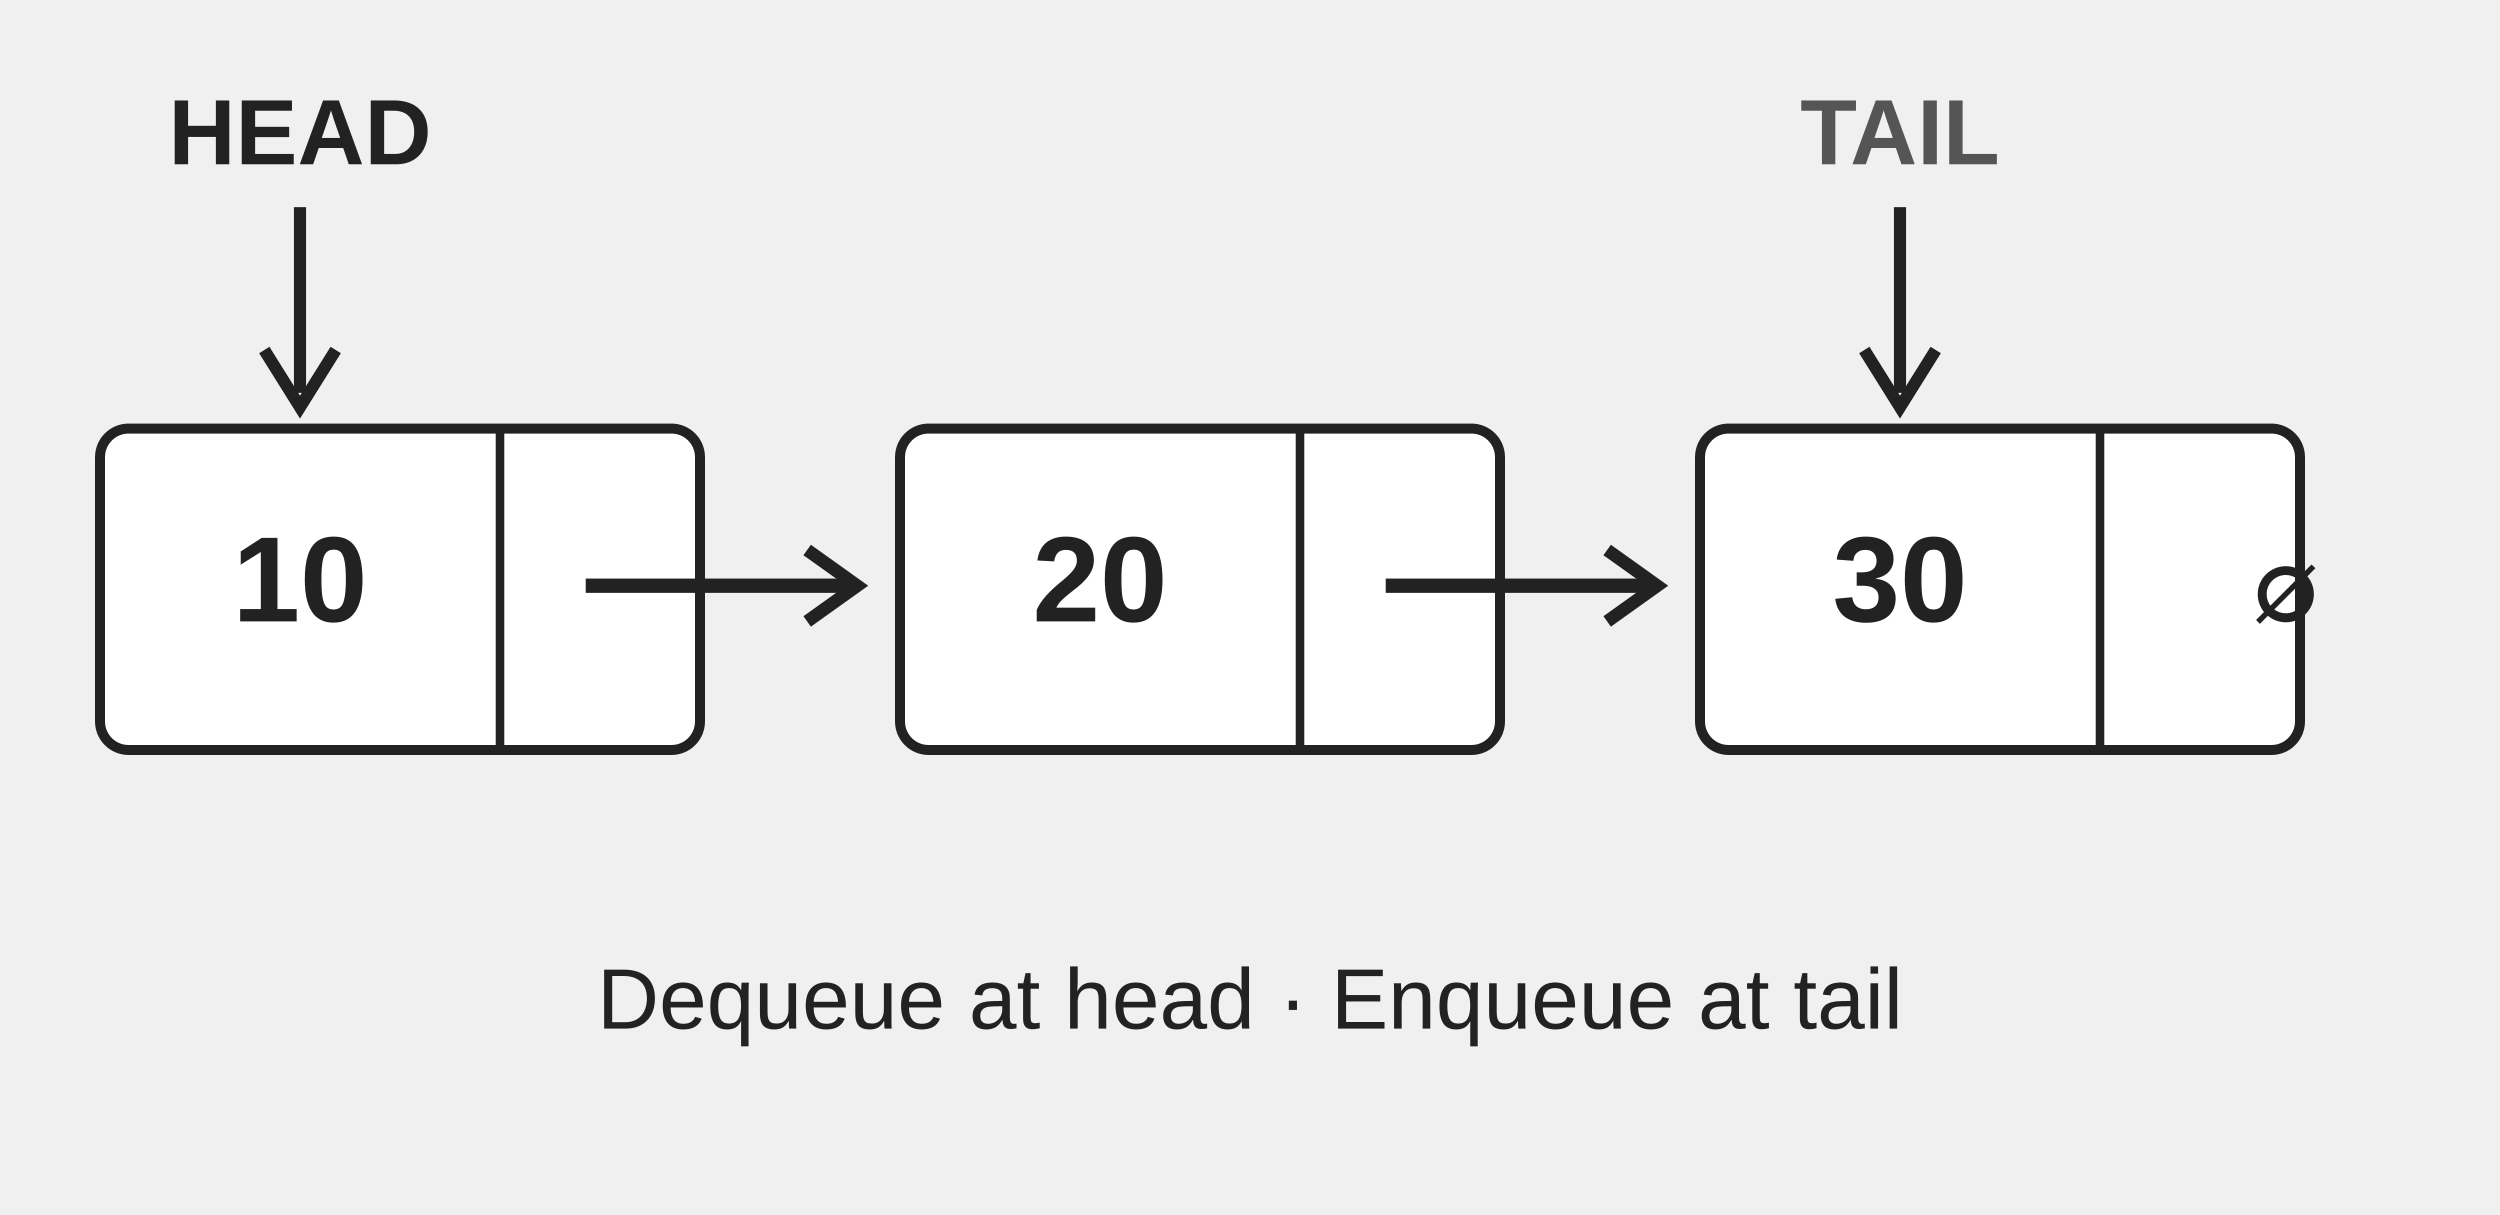
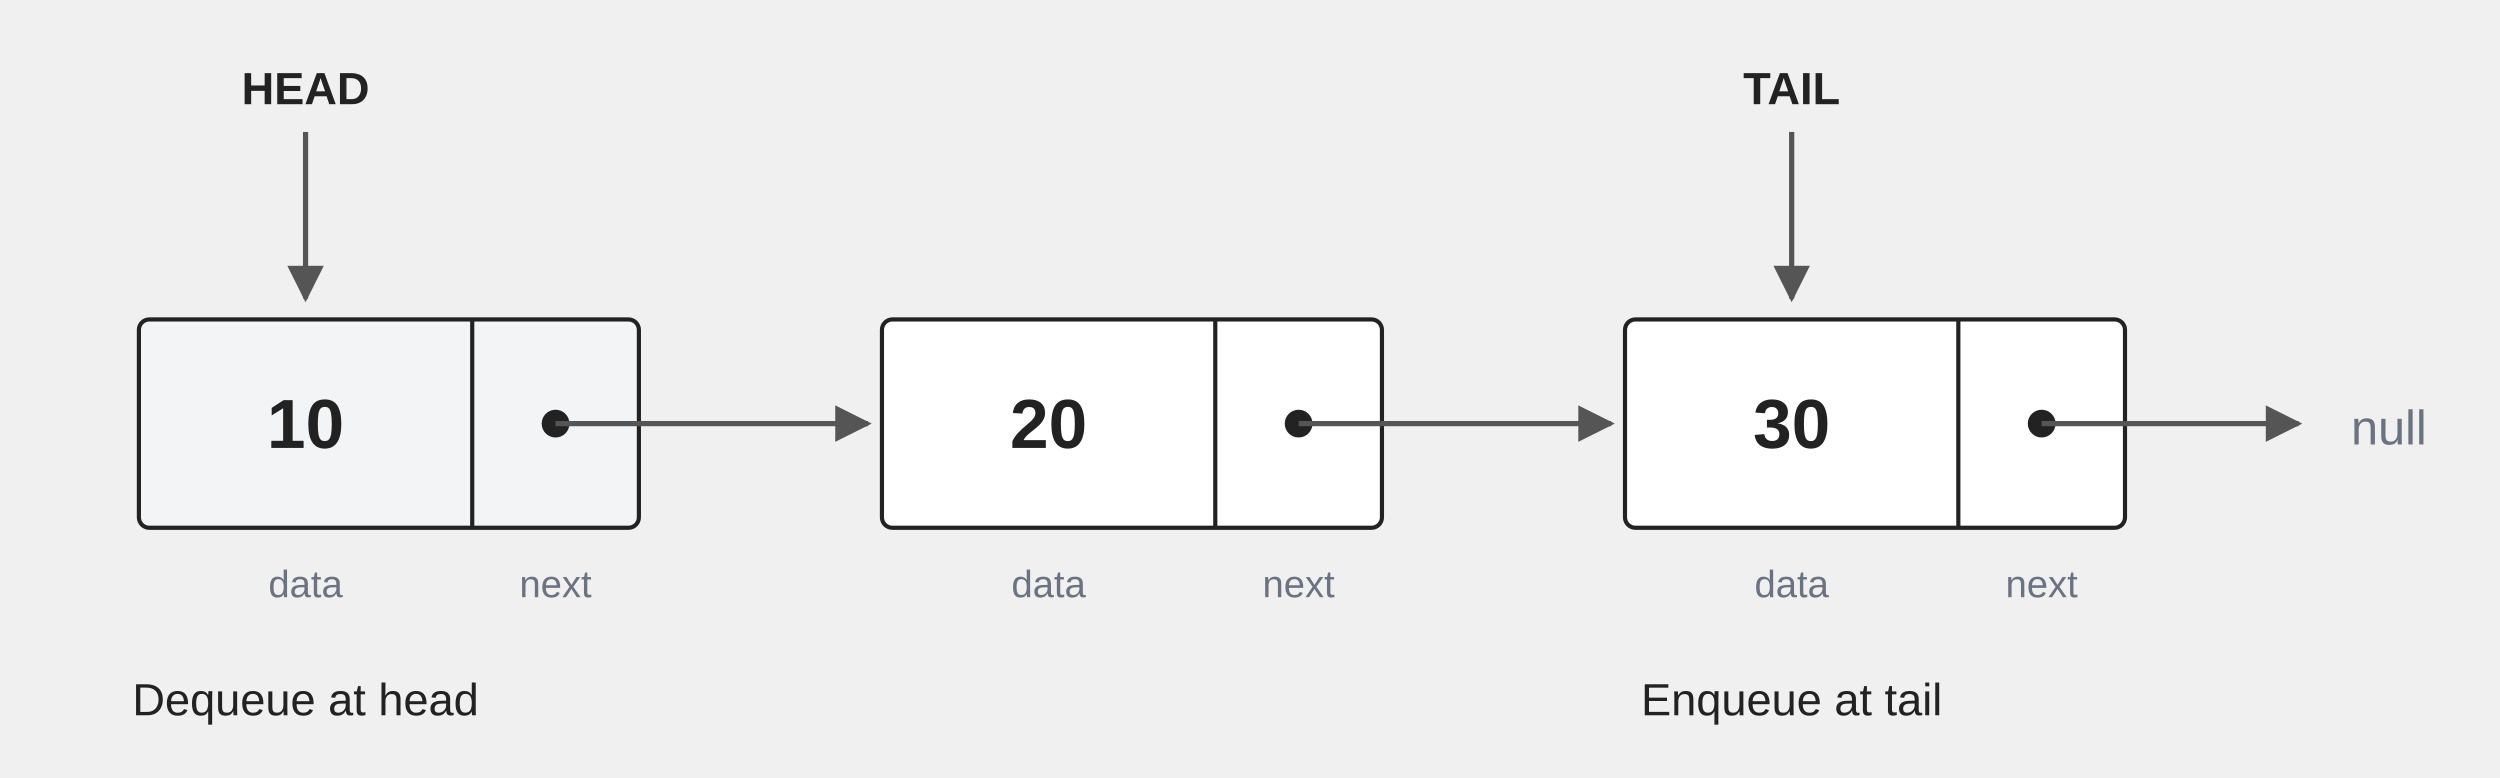
- <svg xmlns="http://www.w3.org/2000/svg" width="350" height="170" font-family="system-ui, -apple-system, 'Segoe UI', Arial, sans-serif" font-weight="400" fill="currentColor" viewBox="0 0 350 170">
-   <rect x="14" y="60" width="84" height="45" rx="4" fill="#FFFFFF" stroke="#222222" stroke-width="1.4" />
-   <path d="M70 60 V105" stroke="#222222" stroke-width="1.2" />
-   <text x="42" y="87" font-size="17" text-anchor="middle" fill="#222222" font-weight="600">10</text>
-   <path d="M82 82 H119" stroke="#222222" stroke-width="2" fill="none" />
-   <path d="M113 77 L120 82 L113 87" stroke="#222222" stroke-width="1.8" fill="none" />
-   <rect x="126" y="60" width="84" height="45" rx="4" fill="#FFFFFF" stroke="#222222" stroke-width="1.4" />
-   <path d="M182 60 V105" stroke="#222222" stroke-width="1.2" />
-   <text x="154" y="87" font-size="17" text-anchor="middle" fill="#222222" font-weight="600">20</text>
-   <path d="M194 82 H231" stroke="#222222" stroke-width="2" fill="none" />
-   <path d="M225 77 L232 82 L225 87" stroke="#222222" stroke-width="1.8" fill="none" />
-   <rect x="238" y="60" width="84" height="45" rx="4" fill="#FFFFFF" stroke="#222222" stroke-width="1.4" />
-   <path d="M294 60 V105" stroke="#222222" stroke-width="1.2" />
-   <text x="266" y="87" font-size="17" text-anchor="middle" fill="#222222" font-weight="600">30</text>
-   <text x="320" y="87" font-size="14" fill="#222222" text-anchor="middle">∅</text>
-   <text x="42" y="23" fill="#222222" text-anchor="middle" font-size="13" font-weight="600">HEAD</text>
-   <path d="M42 29 V55" stroke="#222222" stroke-width="1.7" />
-   <path d="M37 49 L42 57 L47 49" stroke="#222222" stroke-width="1.7" fill="none" />
-   <text x="266" y="23" fill="#555555" text-anchor="middle" font-size="13" font-weight="600">TAIL</text>
-   <path d="M266 29 V55" stroke="#222222" stroke-width="1.7" />
-   <path d="M261 49 L266 57 L271 49" stroke="#222222" stroke-width="1.7" fill="none" />
-   <text x="175" y="144" text-anchor="middle" font-size="12" fill="#222222">Dequeue at head · Enqueue at tail</text>
+ <svg xmlns="http://www.w3.org/2000/svg" width="720" height="224" viewBox="0 0 720 224" role="img" aria-label="Linked-list queue: nodes 10, 20, 30, each with data and a next reference; the last next is null; HEAD points at 10, where dequeue happens, and TAIL at 30, where enqueue happens">
+   <defs>
+     <marker id="ql-a" viewBox="0 0 10 10" refX="9" refY="5" markerWidth="7" markerHeight="7" orient="auto-start-reverse">
+       <path d="M0 0 L10 5 L0 10 Z" fill="#555555" />
+     </marker>
+   </defs>
+   <g font-family="system-ui, -apple-system, 'Segoe UI', Arial, sans-serif" fill="#222222">
+     <rect x="40" y="92" width="144" height="60" rx="3" fill="#F3F4F6" stroke="#222222" stroke-width="1.2" />
+     <path d="M136 92 V152" fill="none" stroke="#222222" stroke-width="1.2" />
+     <text x="88" y="129" font-size="20" text-anchor="middle" font-weight="600">10</text>
+     <text x="88" y="172" font-size="11" text-anchor="middle" fill="#6B7280">data</text>
+     <text x="160" y="172" font-size="11" text-anchor="middle" fill="#6B7280">next</text>
+     <circle cx="160" cy="122" r="4" fill="#222222" />
+     <path d="M160 122 H250" fill="none" stroke="#555555" stroke-width="1.5" marker-end="url(#ql-a)" />
+     <rect x="254" y="92" width="144" height="60" rx="3" fill="#FFFFFF" stroke="#222222" stroke-width="1.2" />
+     <path d="M350 92 V152" fill="none" stroke="#222222" stroke-width="1.2" />
+     <text x="302" y="129" font-size="20" text-anchor="middle" font-weight="600">20</text>
+     <text x="302" y="172" font-size="11" text-anchor="middle" fill="#6B7280">data</text>
+     <text x="374" y="172" font-size="11" text-anchor="middle" fill="#6B7280">next</text>
+     <circle cx="374" cy="122" r="4" fill="#222222" />
+     <path d="M374 122 H464" fill="none" stroke="#555555" stroke-width="1.5" marker-end="url(#ql-a)" />
+     <rect x="468" y="92" width="144" height="60" rx="3" fill="#FFFFFF" stroke="#222222" stroke-width="1.2" />
+     <path d="M564 92 V152" fill="none" stroke="#222222" stroke-width="1.2" />
+     <text x="516" y="129" font-size="20" text-anchor="middle" font-weight="600">30</text>
+     <text x="516" y="172" font-size="11" text-anchor="middle" fill="#6B7280">data</text>
+     <text x="588" y="172" font-size="11" text-anchor="middle" fill="#6B7280">next</text>
+     <circle cx="588" cy="122" r="4" fill="#222222" />
+     <path d="M588 122 H662" fill="none" stroke="#555555" stroke-width="1.5" marker-end="url(#ql-a)" />
+     <text x="688" y="128" font-size="14" text-anchor="middle" fill="#6B7280">null</text>
+     <text x="88" y="30" font-size="13" text-anchor="middle" font-weight="600">HEAD</text>
+     <path d="M88 38 V86" fill="none" stroke="#555555" stroke-width="1.5" marker-end="url(#ql-a)" />
+     <text x="516" y="30" font-size="13" text-anchor="middle" font-weight="600">TAIL</text>
+     <path d="M516 38 V86" fill="none" stroke="#555555" stroke-width="1.5" marker-end="url(#ql-a)" />
+     <text x="88" y="206" font-size="13" text-anchor="middle">Dequeue at head</text>
+     <text x="516" y="206" font-size="13" text-anchor="middle">Enqueue at tail</text>
+   </g>
</svg>
